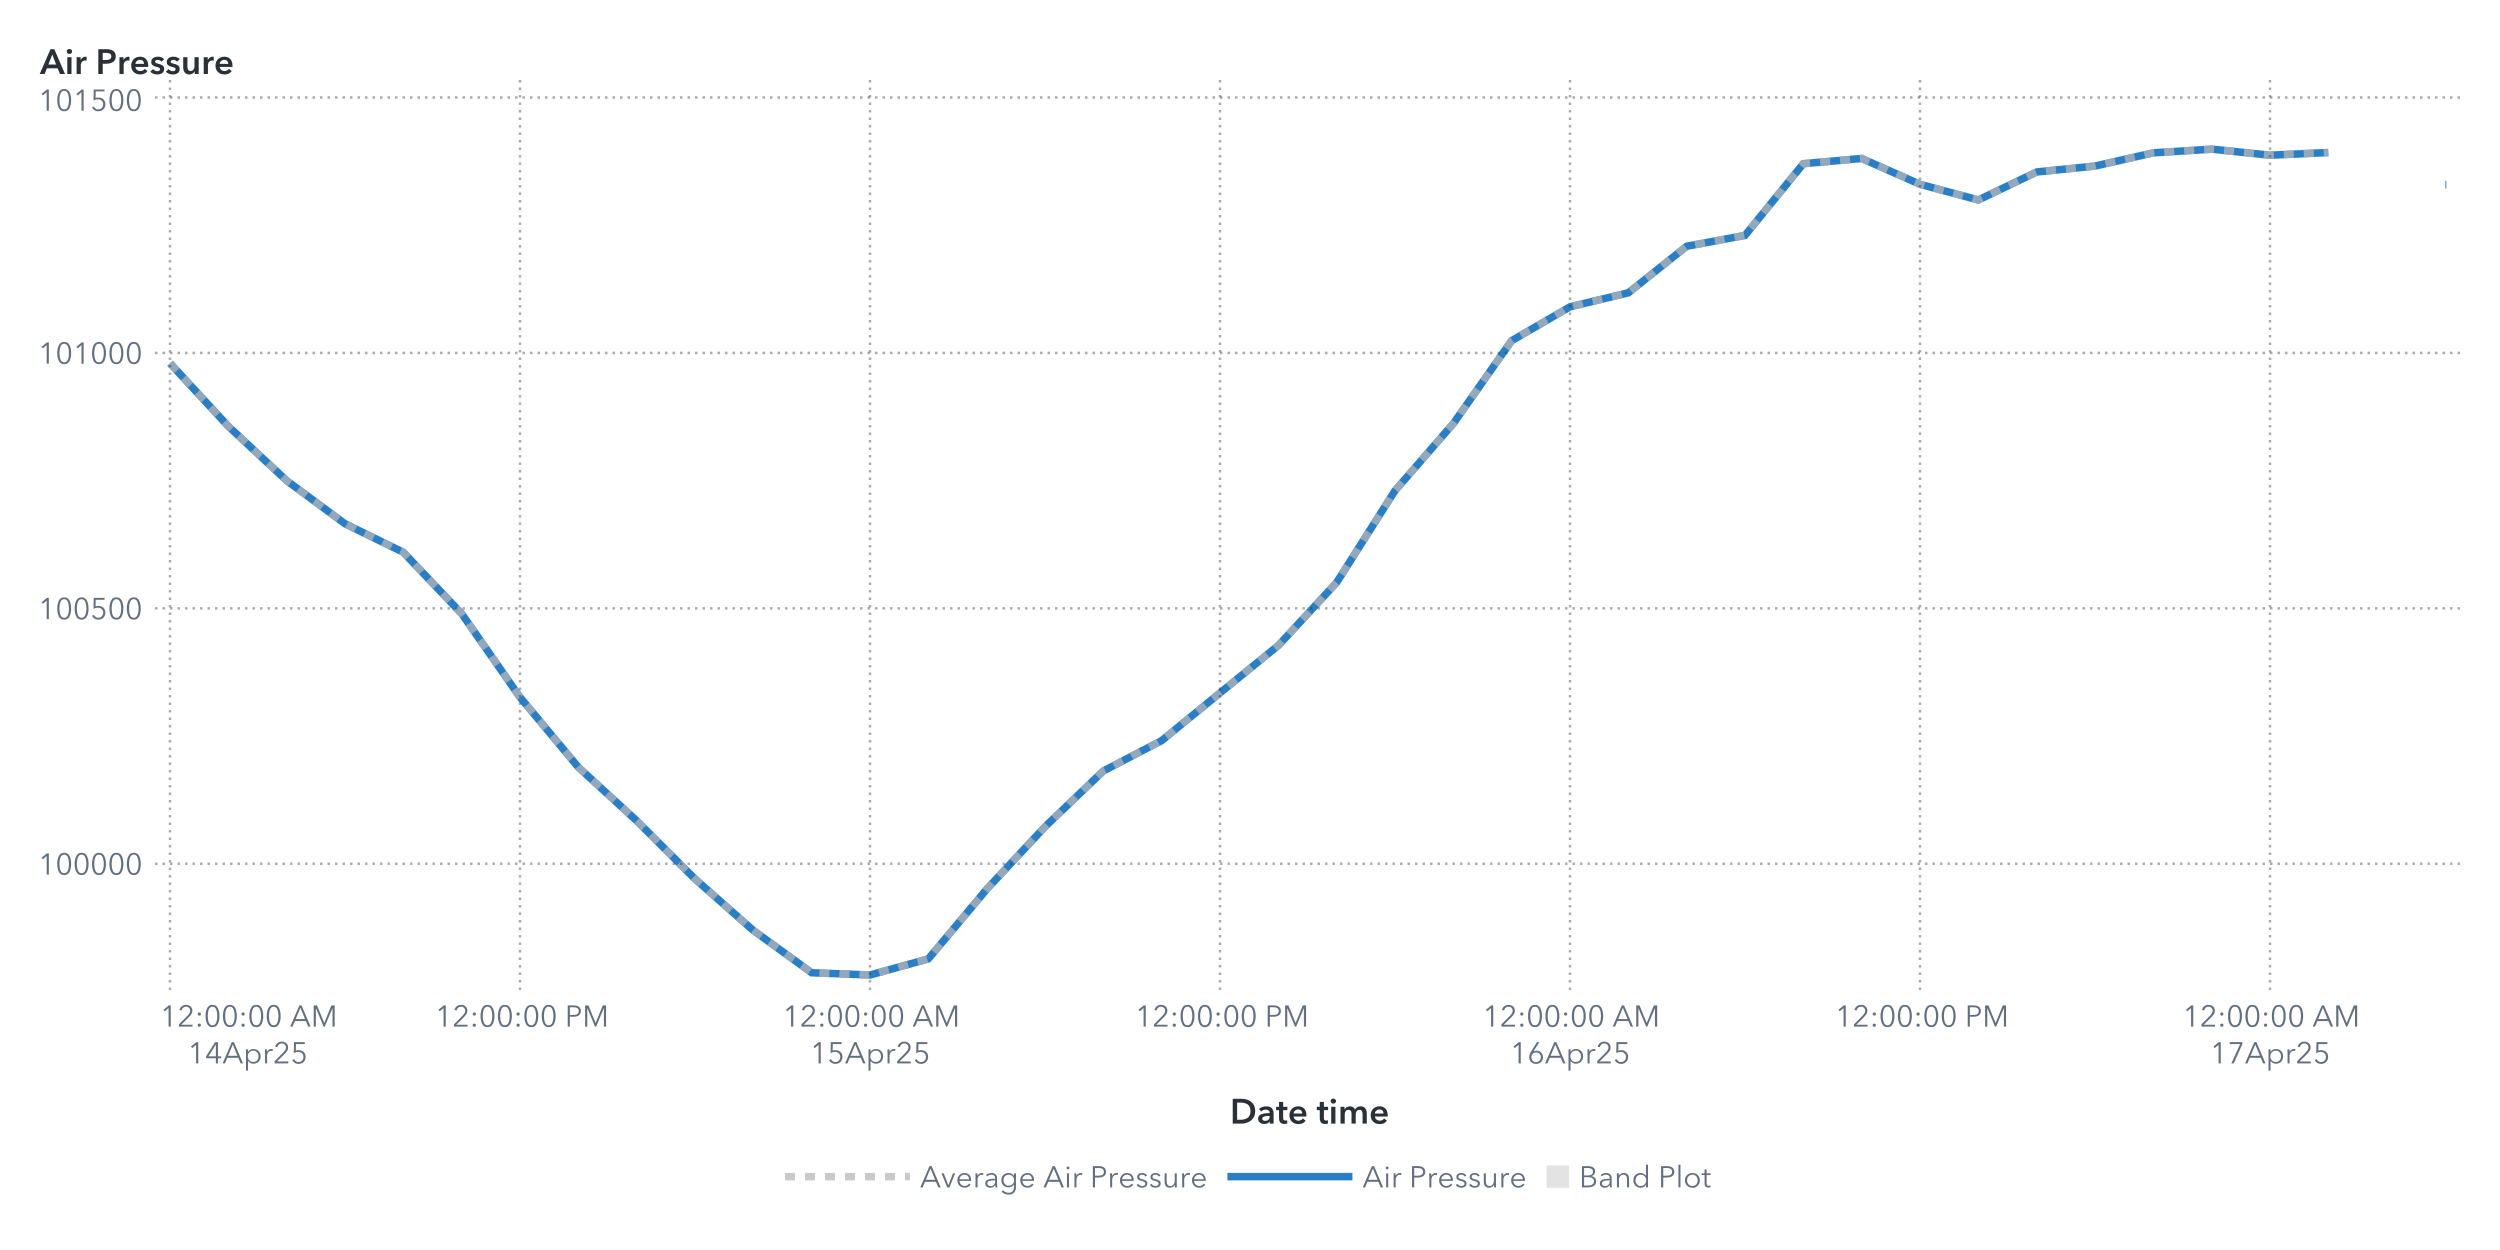
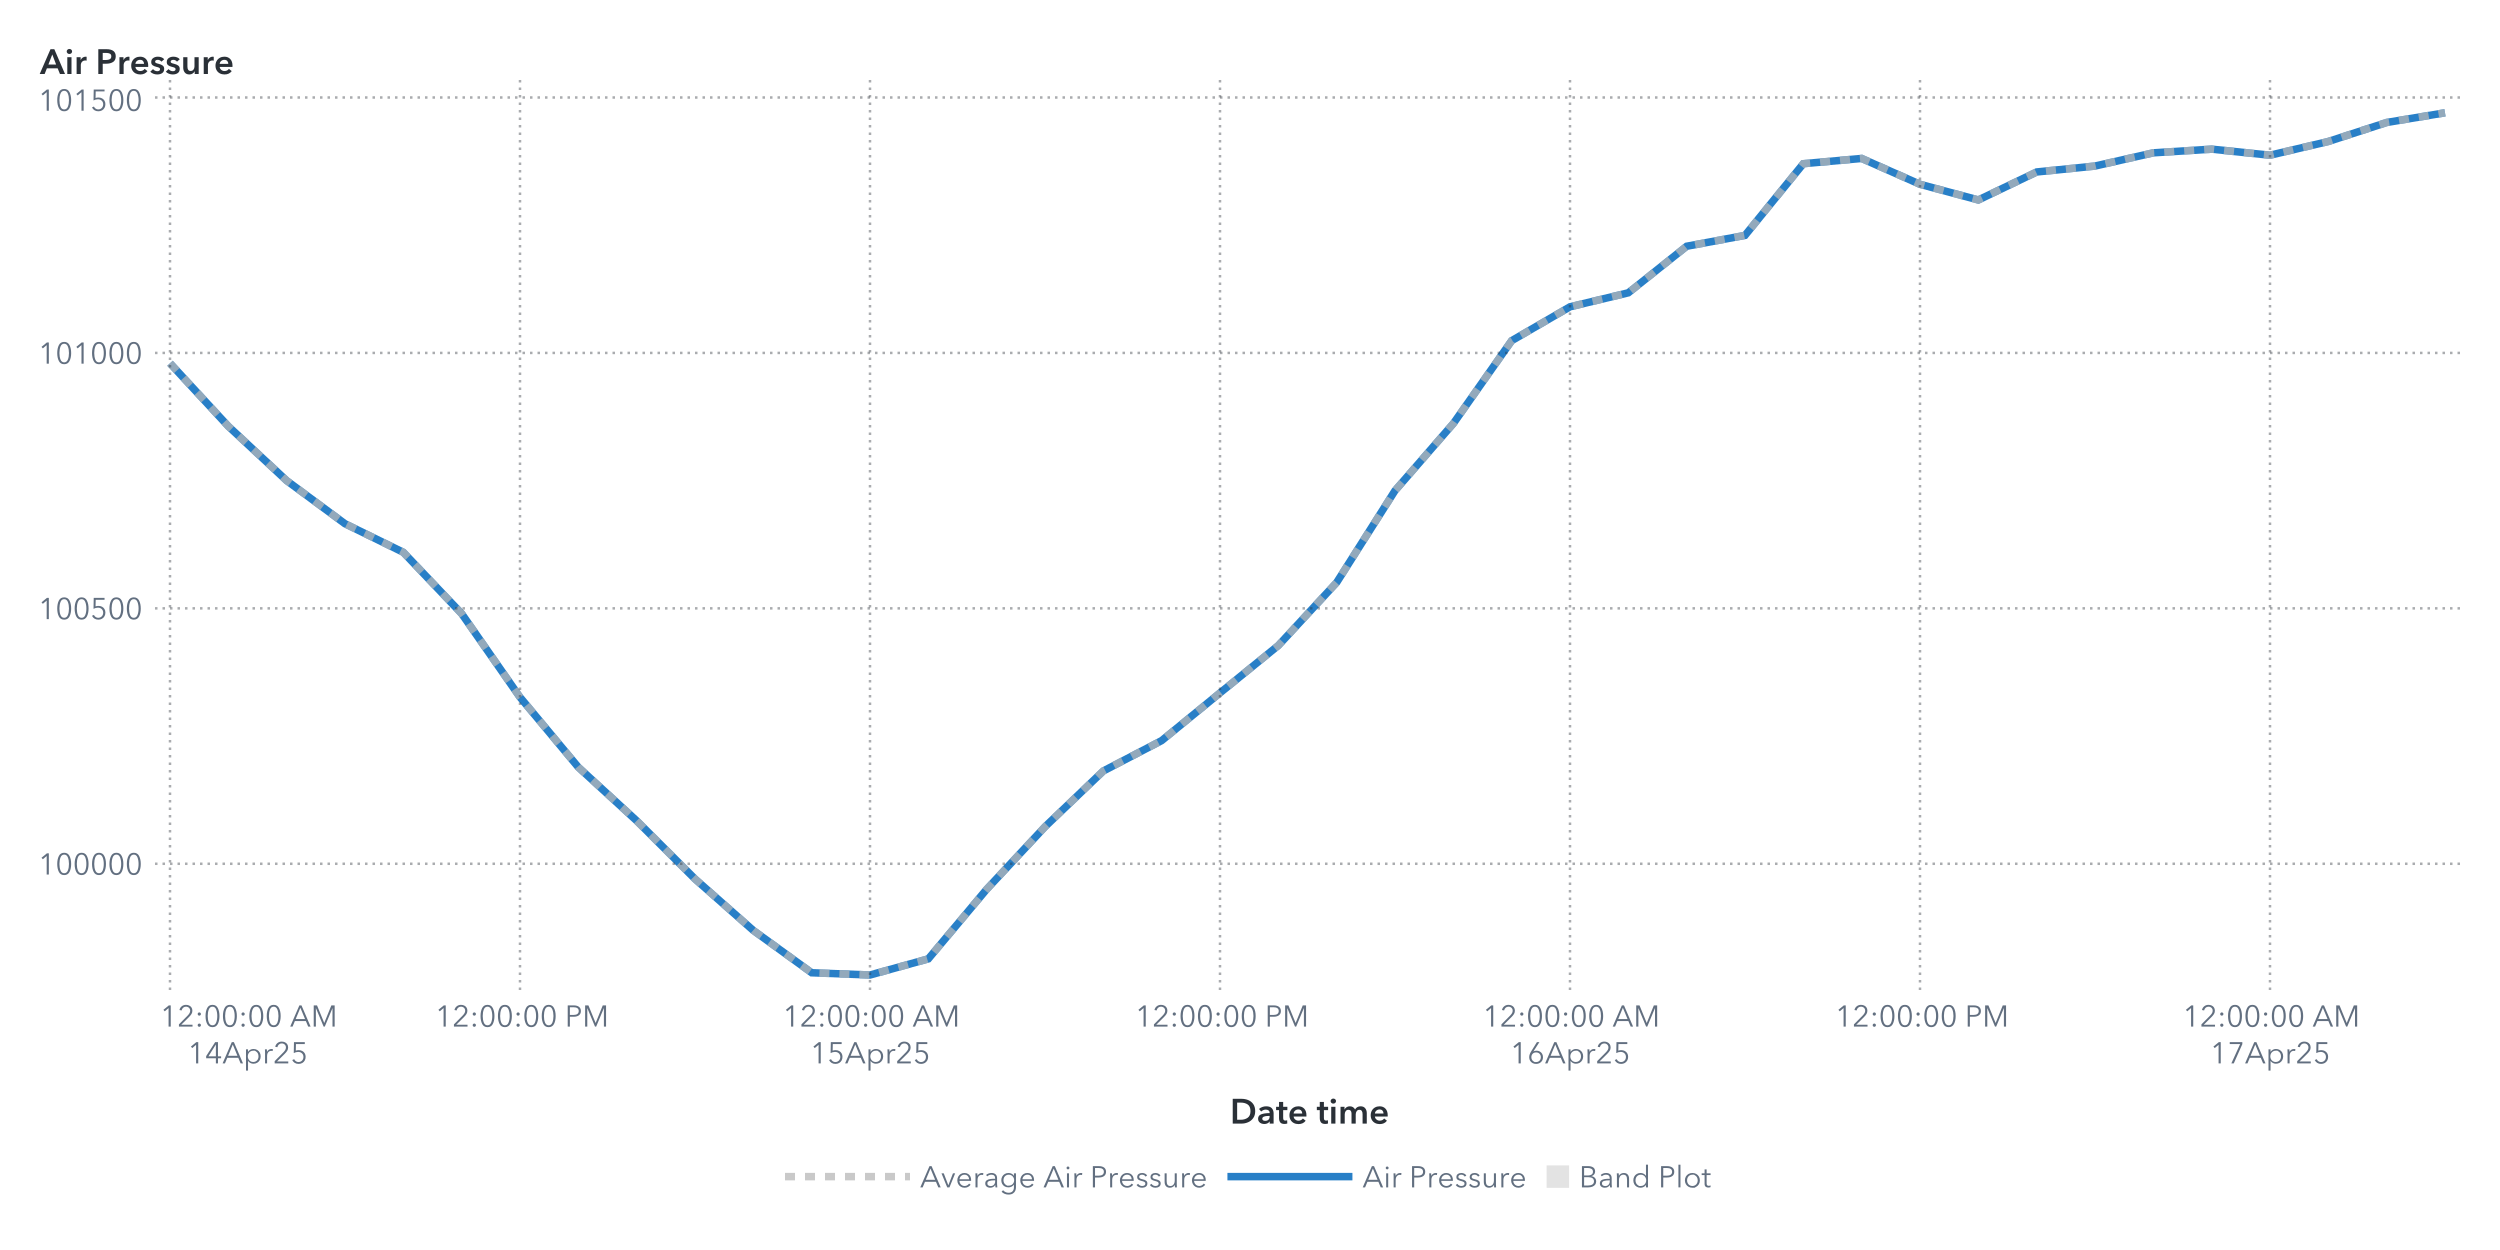
<svg xmlns="http://www.w3.org/2000/svg" xmlns:xlink="http://www.w3.org/1999/xlink" version="1.1" width="1000" height="500" viewBox="0 0 1000 500">
  <rect x="0" y="0" width="1000" height="500" fill="#ffffff">
</rect>
  <g>
    <rect x="0" y="0" rx="5" ry="5" width="1000.0" height="500.0" fill="#ffffff" opacity="0">
</rect>
    <rect x="0" y="0" rx="5" ry="5" width="1000.0" height="500.0" fill="#ffffff" opacity="0">
</rect>
    <rect x="0" y="0" rx="5" ry="5" width="1000.0" height="500.0" fill="#ffffff" opacity="0">
</rect>
    <rect x="0" y="0" rx="5" ry="5" width="1000.0" height="500.0" fill="#ffffff" opacity="0">
</rect>
    <g transform=" translate(16.0 -16.0)">
      <defs>
        <clipPath id="ClipPath0">
          <rect x="46" y="46" width="925" height="366">
</rect>
        </clipPath>
      </defs>
      <g clip-path="url(#ClipPath0)">
        <defs>
          <clipPath id="ClipPath1">
            <rect x="46" y="48" width="923" height="364">
</rect>
          </clipPath>
        </defs>
        <g clip-path="url(#ClipPath1)">
          <g transform="">
-             <polyline id="Polyline_51" points="52.0,161.3  75.33,186.52  98.67,208.26  122.0,225.5  145.33,236.93  168.67,261.47  192.0,294.9  215.33,322.89  238.67,344.31  262.0,367.58  285.33,388.18  308.67,405.1  332.0,406.0  355.33,399.54  378.67,371.71  402.0,346.7  425.33,324.39  448.67,312.23  472.0,293.16  495.33,274.2  518.67,248.98  542.0,212.26  565.33,185.41  588.67,152.27  612.0,138.72  635.33,133.12  658.67,114.5  682.0,110.15  705.33,81.48  728.67,79.38  752.0,89.72  775.33,95.99  798.67,84.79  822.0,82.42  845.33,77.13  868.67,75.66  892.0,78.09  915.33,77.01 " fill="none" stroke="#287fc7" stroke-width="3.0">
- </polyline>
-             <polyline id="Polyline_51" points="962.0,89.86  962.5,89.86 " fill="none" stroke="#287fc7" stroke-width="3.0">
+             <polyline id="Polyline_51" points="52.0,161.3  75.33,186.52  98.67,208.26  122.0,225.5  145.33,236.93  168.67,261.47  192.0,294.9  215.33,322.89  238.67,344.31  262.0,367.58  285.33,388.18  308.67,405.1  332.0,406.0  355.33,399.54  378.67,371.71  402.0,346.7  425.33,324.39  448.67,312.23  472.0,293.16  495.33,274.2  518.67,248.98  542.0,212.26  565.33,185.41  588.67,152.27  612.0,138.72  635.33,133.12  658.67,114.5  682.0,110.15  705.33,81.48  728.67,79.38  752.0,89.72  775.33,95.99  798.67,84.79  822.0,82.42  845.33,77.13  868.67,75.66  892.0,78.09  915.33,72.59  938.67,64.99  962.0,61.11 " fill="none" stroke="#287fc7" stroke-width="3.0">
</polyline>
          </g>
          <g transform="">
-             <polyline id="Polyline_132" points="52.0,161.3  75.33,186.52  98.67,208.26  122.0,225.5  145.33,236.93  168.67,261.47  192.0,294.9  215.33,322.89  238.67,344.31  262.0,367.58  285.33,388.18  308.67,405.1  332.0,406.0  355.33,399.54  378.67,371.71  402.0,346.7  425.33,324.39  448.67,312.23  472.0,293.16  495.33,274.2  518.67,248.98  542.0,212.26  565.33,185.41  588.67,152.27  612.0,138.72  635.33,133.12  658.67,114.5  682.0,110.15  705.33,81.48  728.67,79.38  752.0,89.72  775.33,95.99  798.67,84.79  822.0,82.42  845.33,77.13  868.67,75.66  892.0,78.09  915.33,77.01 " fill="none" stroke="#b7b7b7" stroke-width="3.0" stroke-dasharray="4,4" opacity="0.75">
- </polyline>
-             <polyline id="Polyline_132" points="962.0,89.86  962.5,89.86 " fill="none" stroke="#b7b7b7" stroke-width="3.0" stroke-dasharray="4,4" opacity="0.75">
+             <polyline id="Polyline_132" points="52.0,161.3  75.33,186.52  98.67,208.26  122.0,225.5  145.33,236.93  168.67,261.47  192.0,294.9  215.33,322.89  238.67,344.31  262.0,367.58  285.33,388.18  308.67,405.1  332.0,406.0  355.33,399.54  378.67,371.71  402.0,346.7  425.33,324.39  448.67,312.23  472.0,293.16  495.33,274.2  518.67,248.98  542.0,212.26  565.33,185.41  588.67,152.27  612.0,138.72  635.33,133.12  658.67,114.5  682.0,110.15  705.33,81.48  728.67,79.38  752.0,89.72  775.33,95.99  798.67,84.79  822.0,82.42  845.33,77.13  868.67,75.66  892.0,78.09  915.33,72.59  938.67,64.99  962.0,61.11 " fill="none" stroke="#b7b7b7" stroke-width="3.0" stroke-dasharray="4,4" opacity="0.75">
</polyline>
          </g>
          <g transform="">
</g>
        </g>
        <path d="M46.0 361.51L969.0 361.51" stroke="#2a3037" stroke-dasharray="1,2" fill="none" opacity="0.4">
</path>
        <path d="M46.0 259.34L969.0 259.34" stroke="#2a3037" stroke-dasharray="1,2" fill="none" opacity="0.4">
</path>
        <path d="M46.0 157.17L969.0 157.17" stroke="#2a3037" stroke-dasharray="1,2" fill="none" opacity="0.4">
</path>
        <path d="M46.0 55.0L969.0 55.0" stroke="#2a3037" stroke-dasharray="1,2" fill="none" opacity="0.4">
</path>
        <path d="M52.0 412.0L52.0 48.0" stroke="#2a3037" stroke-dasharray="1,2" fill="none" opacity="0.4">
</path>
        <path d="M192.0 412.0L192.0 48.0" stroke="#2a3037" stroke-dasharray="1,2" fill="none" opacity="0.4">
</path>
        <path d="M332.0 412.0L332.0 48.0" stroke="#2a3037" stroke-dasharray="1,2" fill="none" opacity="0.4">
</path>
        <path d="M472.0 412.0L472.0 48.0" stroke="#2a3037" stroke-dasharray="1,2" fill="none" opacity="0.4">
</path>
        <path d="M612.0 412.0L612.0 48.0" stroke="#2a3037" stroke-dasharray="1,2" fill="none" opacity="0.4">
</path>
        <path d="M752.0 412.0L752.0 48.0" stroke="#2a3037" stroke-dasharray="1,2" fill="none" opacity="0.4">
</path>
        <path d="M892.0 412.0L892.0 48.0" stroke="#2a3037" stroke-dasharray="1,2" fill="none" opacity="0.4">
</path>
      </g>
      <defs>
        <clipPath id="ClipPath2">
          <rect x="0" y="49" width="46" height="363">
</rect>
        </clipPath>
      </defs>
      <g clip-path="url(#ClipPath2)">
        <g fill="#626f80" stroke="#626f80" transform="translate(-0.76 365.82) scale(0.012 -0.012)">
          <defs>
            <path id="g49/TT0" d="M358.0 0 L286.0 0 L286.0 619.0 L158.0 510.0 L114.0 560.0 L294.0 708.0 L358.0 708.0 L358.0 0Z">
</path>
          </defs>
          <use x="0" y="0" xlink:href="#g49/TT0" />
          <defs>
            <path id="g48/TT0" d="M522.0 353.0Q 522.0,195.0  467.0,88.5 T 290.0,-18.0 Q 167.0,-18.0  112.5,88.5 T 58.0,353.0 Q 58.0,512.0  112.5,619.0 T 290.0,726.0 Q 412.0,726.0  467.0,618.5 T 522.0,353.0 Z M131.0 353.0Q 131.0,226.0  167.5,135.0 T 290.0,44.0 Q 375.0,44.0  412.0,135.5 T 449.0,353.0 Q 449.0,480.0  412.0,572.5 T 290.0,665.0 Q 204.0,665.0  167.5,573.0 T 131.0,353.0 Z">
</path>
          </defs>
          <use x="580.0" y="0" xlink:href="#g48/TT0" />
          <use x="1160.0" y="0" xlink:href="#g48/TT0" />
          <use x="1740.0" y="0" xlink:href="#g48/TT0" />
          <use x="2320.0" y="0" xlink:href="#g48/TT0" />
          <use x="2900.0" y="0" xlink:href="#g48/TT0" />
        </g>
        <text id="Text_254" x="41.0" y="365.82" font-size="9.0pt" font-family="Avenir Next for SAS" fill="#626f80" text-anchor="end" opacity="0">
100000</text>
        <g fill="#626f80" stroke="#626f80" transform="translate(-0.76 263.65) scale(0.012 -0.012)">
          <use x="0" y="0" xlink:href="#g49/TT0" />
          <use x="580.0" y="0" xlink:href="#g48/TT0" />
          <use x="1160.0" y="0" xlink:href="#g48/TT0" />
          <defs>
            <path id="g53/TT0" d="M180.0 644.0 L175.0 425.0Q 219.0,441.0  273.0,441.0 Q 339.0,441.0  391.5,413.0 T 473.5,334.5 T 503.0,219.0 Q 503.0,151.0  473.5,97.0 T 390.5,12.5 T 268.0,-18.0 Q 194.0,-18.0  140.0,16.0 T 56.0,111.0  L121.0 140.0Q 140.0,96.0  179.0,70.0 T 264.0,44.0 Q 311.0,44.0  349.0,66.0 T 408.5,126.5 T 430.0,212.0 Q 430.0,289.0  380.5,335.5 T 254.0,382.0 Q 180.0,382.0  107.0,343.0  L114.0 708.0 L475.0 708.0 L475.0 644.0 L180.0 644.0Z">
</path>
          </defs>
          <use x="1740.0" y="0" xlink:href="#g53/TT0" />
          <use x="2320.0" y="0" xlink:href="#g48/TT0" />
          <use x="2900.0" y="0" xlink:href="#g48/TT0" />
        </g>
        <text id="Text_255" x="41.0" y="263.65" font-size="9.0pt" font-family="Avenir Next for SAS" fill="#626f80" text-anchor="end" opacity="0">
100500</text>
        <g fill="#626f80" stroke="#626f80" transform="translate(-0.76 161.47) scale(0.012 -0.012)">
          <use x="0" y="0" xlink:href="#g49/TT0" />
          <use x="580.0" y="0" xlink:href="#g48/TT0" />
          <use x="1160.0" y="0" xlink:href="#g49/TT0" />
          <use x="1740.0" y="0" xlink:href="#g48/TT0" />
          <use x="2320.0" y="0" xlink:href="#g48/TT0" />
          <use x="2900.0" y="0" xlink:href="#g48/TT0" />
        </g>
        <text id="Text_256" x="41.0" y="161.47" font-size="9.0pt" font-family="Avenir Next for SAS" fill="#626f80" text-anchor="end" opacity="0">
101000</text>
        <g fill="#626f80" stroke="#626f80" transform="translate(-0.76 60.3) scale(0.012 -0.012)">
          <use x="0" y="0" xlink:href="#g49/TT0" />
          <use x="580.0" y="0" xlink:href="#g48/TT0" />
          <use x="1160.0" y="0" xlink:href="#g49/TT0" />
          <use x="1740.0" y="0" xlink:href="#g53/TT0" />
          <use x="2320.0" y="0" xlink:href="#g48/TT0" />
          <use x="2900.0" y="0" xlink:href="#g48/TT0" />
        </g>
        <text id="Text_257" x="41.0" y="60.3" font-size="9.0pt" font-family="Avenir Next for SAS" fill="#626f80" text-anchor="end" opacity="0">
101500</text>
      </g>
      <g fill="#2a3037" stroke="#2a3037" transform="translate(0 45.59) scale(0.014 -0.014)">
        <defs>
          <path id="g65/TT1" d="M300.0 708.0 L409.0 708.0 L714.0 0 L570.0 0 L504.0 162.0 L197.0 162.0 L133.0 0 L-8.0 0 L300.0 708.0Z M460.0 270.0 L351.0 558.0 L240.0 270.0 L460.0 270.0Z">
</path>
        </defs>
        <use x="0" y="0" xlink:href="#g65/TT1" />
        <defs>
          <path id="g105/TT1" d="M133.0 715.0Q 166.0,715.0  188.5,694.5 T 211.0,643.0 Q 211.0,612.0  188.5,591.5 T 133.0,571.0 Q 101.0,571.0  79.0,592.5 T 57.0,643.0 Q 57.0,672.0  79.0,693.5 T 133.0,715.0 Z M74.0 480.0 L194.0 480.0 L194.0 0 L74.0 0 L74.0 480.0Z">
</path>
        </defs>
        <use x="706.0" y="0" xlink:href="#g105/TT1" />
        <defs>
          <path id="g114/TT1" d="M187.0 480.0 L187.0 400.0 L189.0 400.0Q 209.0,443.0  246.0,468.5 T 329.0,494.0 Q 346.0,494.0  358.0,491.0  L358.0 381.0Q 338.0,386.0  321.0,386.0 Q 272.0,386.0  243.0,363.0 T 203.0,310.5 T 192.0,257.0  L192.0 0 L72.0 0 L72.0 480.0 L187.0 480.0Z">
</path>
        </defs>
        <use x="974.0" y="0" xlink:href="#g114/TT1" />
        <defs>
          <path id="g80/TT1" d="M309.0 708.0Q 576.0,708.0  576.0,503.0 Q 576.0,393.0  500.0,343.0 T 301.0,293.0  L204.0 293.0 L204.0 0 L78.0 0 L78.0 708.0 L309.0 708.0Z M449.0 503.0Q 449.0,560.0  407.5,581.0 T 296.0,602.0  L204.0 602.0 L204.0 399.0 L292.0 399.0Q 363.0,399.0  406.0,422.0 T 449.0,503.0 Z">
</path>
        </defs>
        <use x="1588.0" y="0" xlink:href="#g80/TT1" />
        <use x="2198.0" y="0" xlink:href="#g114/TT1" />
        <defs>
          <path id="g101/TT1" d="M529.0 202.0 L164.0 202.0Q 168.0,152.0  208.0,118.0 T 301.0,84.0 Q 384.0,84.0  428.0,146.0  L508.0 82.0Q 437.0,-14.0  302.0,-14.0 Q 228.0,-14.0  169.5,16.5 T 77.5,104.0 T 44.0,237.0 Q 44.0,313.0  77.0,371.5 T 168.0,462.0 T 298.0,494.0 Q 402.0,494.0  466.0,427.0 T 530.0,234.0 Q 530.0,213.0  529.0,202.0 Z M297.0 404.0Q 244.0,404.0  206.0,371.0 T 164.0,288.0  L410.0 288.0Q 410.0,338.0  381.0,371.0 T 297.0,404.0 Z">
</path>
        </defs>
        <use x="2562.0" y="0" xlink:href="#g101/TT1" />
        <defs>
          <path id="g115/TT1" d="M230.0 404.0Q 198.0,404.0  175.5,391.0 T 153.0,352.0 Q 153.0,327.0  176.0,315.0 T 257.0,289.0 Q 325.0,273.0  368.5,241.0 T 412.0,146.0 Q 412.0,64.0  355.5,25.0 T 212.0,-14.0 Q 155.0,-14.0  102.0,7.0 T 15.0,65.0  L94.0 139.0Q 114.0,112.0  146.5,95.5 T 217.0,79.0 Q 248.0,79.0  271.0,93.0 T 294.0,136.0 Q 294.0,164.0  269.5,177.5 T 184.0,205.0 Q 119.0,221.0  80.5,250.5 T 42.0,341.0 Q 42.0,416.0  98.0,455.0 T 233.0,494.0 Q 287.0,494.0  336.0,475.0 T 413.0,421.0  L335.0 352.0Q 318.0,374.0  290.0,389.0 T 230.0,404.0 Z">
</path>
        </defs>
        <use x="3136.0" y="0" xlink:href="#g115/TT1" />
        <use x="3580.0" y="0" xlink:href="#g115/TT1" />
        <defs>
          <path id="g117/TT1" d="M396.0 0 L396.0 77.0 L394.0 77.0Q 377.0,39.0  336.5,12.5 T 245.0,-14.0 Q 157.0,-14.0  112.5,42.5 T 68.0,180.0  L68.0 480.0 L188.0 480.0 L188.0 214.0Q 188.0,86.0  278.0,86.0 Q 332.0,86.0  361.0,124.5 T 390.0,216.0  L390.0 480.0 L510.0 480.0 L510.0 0 L396.0 0Z">
</path>
        </defs>
        <use x="4024.0" y="0" xlink:href="#g117/TT1" />
        <use x="4606.0" y="0" xlink:href="#g114/TT1" />
        <use x="4970.0" y="0" xlink:href="#g101/TT1" />
      </g>
      <text id="Text_258" x="0" y="45.59" font-size="10.5pt" font-family="Avenir Next for SAS" font-weight="bold" fill="#2a3037" text-anchor="start" opacity="0">
Air Pressure</text>
      <defs>
        <clipPath id="ClipPath3">
          <rect x="46" y="412" width="922" height="57">
</rect>
        </clipPath>
      </defs>
      <g clip-path="url(#ClipPath3)">
        <g fill="#626f80" stroke="#626f80" transform="translate(48.0 426.65) scale(0.012 -0.012)">
          <use x="0" y="0" xlink:href="#g49/TT0" />
          <defs>
            <path id="g50/TT0" d="M51.0 0 L51.0 75.0 L341.0 368.0Q 380.0,408.0  403.0,447.0 T 426.0,530.0 Q 426.0,590.0  385.5,627.5 T 286.0,665.0 Q 230.0,665.0  191.0,630.0 T 140.0,539.0  L69.0 553.0Q 84.0,629.0  144.0,677.5 T 286.0,726.0 Q 344.0,726.0  392.5,703.5 T 470.0,637.0 T 499.0,531.0 Q 499.0,469.0  470.0,421.5 T 384.0,317.0  L129.0 64.0 L504.0 64.0 L504.0 0 L51.0 0Z">
</path>
          </defs>
          <use x="580.0" y="0" xlink:href="#g50/TT0" />
          <defs>
            <path id="g58/TT0" d="M150.0 366.0Q 127.0,366.0  111.5,382.0 T 96.0,420.0 Q 96.0,442.0  111.5,458.0 T 150.0,474.0 Q 173.0,474.0  188.5,458.0 T 204.0,420.0 Q 204.0,398.0  188.5,382.0 T 150.0,366.0 Z M150.0 -6.0Q 127.0,-6.0  111.5,10.0 T 96.0,48.0 Q 96.0,70.0  111.5,86.0 T 150.0,102.0 Q 173.0,102.0  188.5,86.0 T 204.0,48.0 Q 204.0,26.0  188.5,10.0 T 150.0,-6.0 Z">
</path>
          </defs>
          <use x="1160.0" y="0" xlink:href="#g58/TT0" />
          <use x="1460.0" y="0" xlink:href="#g48/TT0" />
          <use x="2040.0" y="0" xlink:href="#g48/TT0" />
          <use x="2620.0" y="0" xlink:href="#g58/TT0" />
          <use x="2920.0" y="0" xlink:href="#g48/TT0" />
          <use x="3500.0" y="0" xlink:href="#g48/TT0" />
          <defs>
            <path id="g65/TT0" d="M89.0 0 L10.0 0 L316.0 708.0 L386.0 708.0 L690.0 0 L610.0 0 L532.0 186.0 L166.0 186.0 L89.0 0Z M193.0 252.0 L505.0 252.0 L349.0 628.0 L193.0 252.0Z">
</path>
          </defs>
          <use x="4330.0" y="0" xlink:href="#g65/TT0" />
          <defs>
            <path id="g77/TT0" d="M444.0 122.0 L445.0 122.0 L682.0 708.0 L792.0 708.0 L792.0 0 L720.0 0 L720.0 615.0 L718.0 615.0 L462.0 0 L424.0 0 L168.0 615.0 L166.0 615.0 L166.0 0 L94.0 0 L94.0 708.0 L204.0 708.0 L444.0 122.0Z">
</path>
          </defs>
          <use x="5030.0" y="0" xlink:href="#g77/TT0" />
        </g>
        <text x="83.0" y="426.65" font-size="9.0pt" font-family="Avenir Next for SAS" fill="#626f80" text-anchor="middle" opacity="0">
12:00:00 AM</text>
        <g fill="#626f80" stroke="#626f80" transform="translate(59.0 441.35) scale(0.012 -0.012)">
          <use x="0" y="0" xlink:href="#g49/TT0" />
          <defs>
            <path id="g52/TT0" d="M436.0 234.0 L540.0 234.0 L540.0 171.0 L436.0 171.0 L436.0 0 L366.0 0 L366.0 171.0 L42.0 171.0 L42.0 241.0 L342.0 708.0 L436.0 708.0 L436.0 234.0Z M366.0 627.0 L364.0 627.0 L117.0 234.0 L366.0 234.0 L366.0 627.0Z">
</path>
          </defs>
          <use x="580.0" y="0" xlink:href="#g52/TT0" />
          <use x="1160.0" y="0" xlink:href="#g65/TT0" />
          <defs>
            <path id="g112/TT0" d="M90.0 -240.0 L90.0 468.0 L158.0 468.0 L158.0 387.0 L161.0 387.0Q 189.0,431.0  237.0,455.5 T 337.0,480.0 Q 408.0,480.0  463.5,447.5 T 549.0,359.0 T 579.0,234.0 Q 579.0,165.0  549.0,109.0 T 463.5,20.5 T 337.0,-12.0 Q 286.0,-12.0  238.0,12.0 T 161.0,79.0  L158.0 79.0 L158.0 -240.0 L90.0 -240.0Z M330.0 423.0Q 278.0,423.0  237.0,398.0 T 173.0,330.0 T 150.0,234.0 Q 150.0,181.0  173.0,138.0 T 237.0,70.5 T 330.0,46.0 Q 385.0,46.0  425.0,71.0 T 486.0,138.5 T 507.0,234.0 Q 507.0,287.0  486.0,330.0 T 425.0,398.0 T 385.0,423.0 Z">
</path>
          </defs>
          <use x="1860.0" y="0" xlink:href="#g112/TT0" />
          <defs>
            <path id="g114/TT0" d="M86.0 468.0 L151.0 468.0Q 155.0,418.0  155.0,388.0  L157.0 388.0Q 177.0,429.0  217.5,454.5 T 307.0,480.0 Q 334.0,480.0  352.0,475.0  L343.0 411.0Q 337.0,413.0  322.5,415.0 T 295.0,417.0 Q 236.0,417.0  197.0,372.5 T 158.0,240.0  L158.0 0 L90.0 0 L90.0 365.0Q 90.0,425.0  86.0,468.0 Z">
</path>
          </defs>
          <use x="2495.0" y="0" xlink:href="#g114/TT0" />
          <use x="2855.0" y="0" xlink:href="#g50/TT0" />
          <use x="3435.0" y="0" xlink:href="#g53/TT0" />
        </g>
        <text x="83.0" y="441.35" font-size="9.0pt" font-family="Avenir Next for SAS" fill="#626f80" text-anchor="middle" opacity="0">
14Apr25</text>
        <g fill="#626f80" stroke="#626f80" transform="translate(158.0 426.65) scale(0.012 -0.012)">
          <use x="0" y="0" xlink:href="#g49/TT0" />
          <use x="580.0" y="0" xlink:href="#g50/TT0" />
          <use x="1160.0" y="0" xlink:href="#g58/TT0" />
          <use x="1460.0" y="0" xlink:href="#g48/TT0" />
          <use x="2040.0" y="0" xlink:href="#g48/TT0" />
          <use x="2620.0" y="0" xlink:href="#g58/TT0" />
          <use x="2920.0" y="0" xlink:href="#g48/TT0" />
          <use x="3500.0" y="0" xlink:href="#g48/TT0" />
          <defs>
            <path id="g80/TT0" d="M294.0 708.0Q 405.0,708.0  469.0,660.0 T 533.0,519.0 Q 533.0,426.0  468.0,377.5 T 292.0,329.0  L166.0 329.0 L166.0 0 L94.0 0 L94.0 708.0 L294.0 708.0Z M288.0 390.0Q 372.0,390.0  416.5,423.0 T 461.0,519.0 Q 461.0,583.0  416.5,614.5 T 288.0,646.0  L166.0 646.0 L166.0 390.0 L288.0 390.0Z">
</path>
          </defs>
          <use x="4330.0" y="0" xlink:href="#g80/TT0" />
          <use x="4910.0" y="0" xlink:href="#g77/TT0" />
        </g>
        <text x="192.0" y="426.65" font-size="9.0pt" font-family="Avenir Next for SAS" fill="#626f80" text-anchor="middle" opacity="0">
12:00:00 PM</text>
        <g fill="#626f80" stroke="#626f80" transform="translate(297.0 426.65) scale(0.012 -0.012)">
          <use x="0" y="0" xlink:href="#g49/TT0" />
          <use x="580.0" y="0" xlink:href="#g50/TT0" />
          <use x="1160.0" y="0" xlink:href="#g58/TT0" />
          <use x="1460.0" y="0" xlink:href="#g48/TT0" />
          <use x="2040.0" y="0" xlink:href="#g48/TT0" />
          <use x="2620.0" y="0" xlink:href="#g58/TT0" />
          <use x="2920.0" y="0" xlink:href="#g48/TT0" />
          <use x="3500.0" y="0" xlink:href="#g48/TT0" />
          <use x="4330.0" y="0" xlink:href="#g65/TT0" />
          <use x="5030.0" y="0" xlink:href="#g77/TT0" />
        </g>
        <text x="332.0" y="426.65" font-size="9.0pt" font-family="Avenir Next for SAS" fill="#626f80" text-anchor="middle" opacity="0">
12:00:00 AM</text>
        <g fill="#626f80" stroke="#626f80" transform="translate(308.0 441.35) scale(0.012 -0.012)">
          <use x="0" y="0" xlink:href="#g49/TT0" />
          <use x="580.0" y="0" xlink:href="#g53/TT0" />
          <use x="1160.0" y="0" xlink:href="#g65/TT0" />
          <use x="1860.0" y="0" xlink:href="#g112/TT0" />
          <use x="2495.0" y="0" xlink:href="#g114/TT0" />
          <use x="2855.0" y="0" xlink:href="#g50/TT0" />
          <use x="3435.0" y="0" xlink:href="#g53/TT0" />
        </g>
        <text x="332.0" y="441.35" font-size="9.0pt" font-family="Avenir Next for SAS" fill="#626f80" text-anchor="middle" opacity="0">
15Apr25</text>
        <g fill="#626f80" stroke="#626f80" transform="translate(438.0 426.65) scale(0.012 -0.012)">
          <use x="0" y="0" xlink:href="#g49/TT0" />
          <use x="580.0" y="0" xlink:href="#g50/TT0" />
          <use x="1160.0" y="0" xlink:href="#g58/TT0" />
          <use x="1460.0" y="0" xlink:href="#g48/TT0" />
          <use x="2040.0" y="0" xlink:href="#g48/TT0" />
          <use x="2620.0" y="0" xlink:href="#g58/TT0" />
          <use x="2920.0" y="0" xlink:href="#g48/TT0" />
          <use x="3500.0" y="0" xlink:href="#g48/TT0" />
          <use x="4330.0" y="0" xlink:href="#g80/TT0" />
          <use x="4910.0" y="0" xlink:href="#g77/TT0" />
        </g>
        <text x="472.0" y="426.65" font-size="9.0pt" font-family="Avenir Next for SAS" fill="#626f80" text-anchor="middle" opacity="0">
12:00:00 PM</text>
        <g fill="#626f80" stroke="#626f80" transform="translate(577.0 426.65) scale(0.012 -0.012)">
          <use x="0" y="0" xlink:href="#g49/TT0" />
          <use x="580.0" y="0" xlink:href="#g50/TT0" />
          <use x="1160.0" y="0" xlink:href="#g58/TT0" />
          <use x="1460.0" y="0" xlink:href="#g48/TT0" />
          <use x="2040.0" y="0" xlink:href="#g48/TT0" />
          <use x="2620.0" y="0" xlink:href="#g58/TT0" />
          <use x="2920.0" y="0" xlink:href="#g48/TT0" />
          <use x="3500.0" y="0" xlink:href="#g48/TT0" />
          <use x="4330.0" y="0" xlink:href="#g65/TT0" />
          <use x="5030.0" y="0" xlink:href="#g77/TT0" />
        </g>
        <text x="612.0" y="426.65" font-size="9.0pt" font-family="Avenir Next for SAS" fill="#626f80" text-anchor="middle" opacity="0">
12:00:00 AM</text>
        <g fill="#626f80" stroke="#626f80" transform="translate(588.0 441.35) scale(0.012 -0.012)">
          <use x="0" y="0" xlink:href="#g49/TT0" />
          <defs>
            <path id="g54/TT0" d="M203.0 397.0Q 218.0,409.0  247.0,416.0 T 304.0,423.0 Q 365.0,423.0  414.5,395.5 T 492.0,318.0 T 520.0,205.0 Q 520.0,140.0  490.5,89.5 T 408.5,10.5 T 290.0,-18.0 Q 224.0,-18.0  171.5,10.5 T 89.5,89.5 T 60.0,205.0 Q 60.0,255.0  77.0,301.5 T 124.0,397.0  L317.0 708.0 L400.0 708.0 L201.0 399.0 L203.0 397.0Z M290.0 43.0Q 336.0,43.0  372.0,64.0 T 428.0,122.0 T 448.0,205.0 Q 448.0,275.0  405.0,320.0 T 290.0,365.0 Q 218.0,365.0  175.0,320.0 T 132.0,205.0 Q 132.0,159.0  152.0,122.0 T 208.0,64.0 T 244.0,43.0 Z">
</path>
          </defs>
          <use x="580.0" y="0" xlink:href="#g54/TT0" />
          <use x="1160.0" y="0" xlink:href="#g65/TT0" />
          <use x="1860.0" y="0" xlink:href="#g112/TT0" />
          <use x="2495.0" y="0" xlink:href="#g114/TT0" />
          <use x="2855.0" y="0" xlink:href="#g50/TT0" />
          <use x="3435.0" y="0" xlink:href="#g53/TT0" />
        </g>
        <text x="612.0" y="441.35" font-size="9.0pt" font-family="Avenir Next for SAS" fill="#626f80" text-anchor="middle" opacity="0">
16Apr25</text>
        <g fill="#626f80" stroke="#626f80" transform="translate(718.0 426.65) scale(0.012 -0.012)">
          <use x="0" y="0" xlink:href="#g49/TT0" />
          <use x="580.0" y="0" xlink:href="#g50/TT0" />
          <use x="1160.0" y="0" xlink:href="#g58/TT0" />
          <use x="1460.0" y="0" xlink:href="#g48/TT0" />
          <use x="2040.0" y="0" xlink:href="#g48/TT0" />
          <use x="2620.0" y="0" xlink:href="#g58/TT0" />
          <use x="2920.0" y="0" xlink:href="#g48/TT0" />
          <use x="3500.0" y="0" xlink:href="#g48/TT0" />
          <use x="4330.0" y="0" xlink:href="#g80/TT0" />
          <use x="4910.0" y="0" xlink:href="#g77/TT0" />
        </g>
        <text x="752.0" y="426.65" font-size="9.0pt" font-family="Avenir Next for SAS" fill="#626f80" text-anchor="middle" opacity="0">
12:00:00 PM</text>
        <g fill="#626f80" stroke="#626f80" transform="translate(857.0 426.65) scale(0.012 -0.012)">
          <use x="0" y="0" xlink:href="#g49/TT0" />
          <use x="580.0" y="0" xlink:href="#g50/TT0" />
          <use x="1160.0" y="0" xlink:href="#g58/TT0" />
          <use x="1460.0" y="0" xlink:href="#g48/TT0" />
          <use x="2040.0" y="0" xlink:href="#g48/TT0" />
          <use x="2620.0" y="0" xlink:href="#g58/TT0" />
          <use x="2920.0" y="0" xlink:href="#g48/TT0" />
          <use x="3500.0" y="0" xlink:href="#g48/TT0" />
          <use x="4330.0" y="0" xlink:href="#g65/TT0" />
          <use x="5030.0" y="0" xlink:href="#g77/TT0" />
        </g>
        <text x="892.0" y="426.65" font-size="9.0pt" font-family="Avenir Next for SAS" fill="#626f80" text-anchor="middle" opacity="0">
12:00:00 AM</text>
        <g fill="#626f80" stroke="#626f80" transform="translate(868.0 441.35) scale(0.012 -0.012)">
          <use x="0" y="0" xlink:href="#g49/TT0" />
          <defs>
            <path id="g55/TT0" d="M498.0 642.0 L213.0 0 L132.0 0 L425.0 644.0 L78.0 644.0 L78.0 708.0 L498.0 708.0 L498.0 642.0Z">
</path>
          </defs>
          <use x="580.0" y="0" xlink:href="#g55/TT0" />
          <use x="1160.0" y="0" xlink:href="#g65/TT0" />
          <use x="1860.0" y="0" xlink:href="#g112/TT0" />
          <use x="2495.0" y="0" xlink:href="#g114/TT0" />
          <use x="2855.0" y="0" xlink:href="#g50/TT0" />
          <use x="3435.0" y="0" xlink:href="#g53/TT0" />
        </g>
        <text x="892.0" y="441.35" font-size="9.0pt" font-family="Avenir Next for SAS" fill="#626f80" text-anchor="middle" opacity="0">
17Apr25</text>
      </g>
      <g fill="#2a3037" stroke="#2a3037" transform="translate(476.0 465.44) scale(0.014 -0.014)">
        <defs>
          <path id="g68/TT1" d="M329.0 708.0Q 430.0,708.0  518.5,673.0 T 663.5,558.5 T 720.0,354.0 Q 720.0,237.0  663.0,157.0 T 516.5,38.5 T 329.0,0  L78.0 0 L78.0 708.0 L329.0 708.0Z M585.0 354.0Q 585.0,492.0  506.0,546.0 T 309.0,600.0  L204.0 600.0 L204.0 110.0 L309.0 110.0Q 424.0,110.0  504.5,166.5 T 585.0,354.0 Z">
</path>
        </defs>
        <use x="0" y="0" xlink:href="#g68/TT1" />
        <defs>
          <path id="g97/TT1" d="M367.0 61.0Q 349.0,29.0  308.5,8.5 T 218.0,-12.0 Q 175.0,-12.0  134.0,3.0 T 65.5,51.5 T 38.0,137.0 Q 38.0,233.0  131.0,266.5 T 368.0,300.0  L368.0 312.0Q 368.0,354.0  337.0,377.0 T 258.0,400.0 Q 221.0,400.0  186.0,384.5 T 127.0,345.0  L65.0 418.0Q 105.0,455.0  158.5,474.5 T 268.0,494.0 Q 385.0,494.0  433.5,436.0 T 482.0,292.0  L482.0 0 L370.0 0 L370.0 61.0 L367.0 61.0Z M341.0 219.0Q 158.0,219.0  158.0,139.0 Q 158.0,107.0  182.5,93.0 T 242.0,79.0 Q 303.0,79.0  335.5,111.5 T 368.0,202.0  L368.0 219.0 L341.0 219.0Z">
</path>
        </defs>
        <use x="764.0" y="0" xlink:href="#g97/TT1" />
        <defs>
          <path id="g116/TT1" d="M3.0 480.0 L87.0 480.0 L87.0 619.0 L205.0 619.0 L205.0 480.0 L325.0 480.0 L325.0 384.0 L205.0 384.0 L205.0 161.0Q 205.0,125.0  218.0,106.0 T 268.0,87.0 Q 299.0,87.0  319.0,97.0  L323.0 3.0Q 289.0,-10.0  243.0,-10.0 Q 155.0,-10.0  121.0,35.5 T 87.0,160.0  L87.0 384.0 L3.0 384.0 L3.0 480.0Z">
</path>
        </defs>
        <use x="1314.0" y="0" xlink:href="#g116/TT1" />
        <use x="1654.0" y="0" xlink:href="#g101/TT1" />
        <use x="2478.0" y="0" xlink:href="#g116/TT1" />
        <use x="2818.0" y="0" xlink:href="#g105/TT1" />
        <defs>
          <path id="g109/TT1" d="M822.0 300.0 L822.0 0 L702.0 0 L702.0 266.0Q 702.0,394.0  612.0,394.0 Q 560.0,394.0  533.0,354.5 T 506.0,262.0  L506.0 0 L386.0 0 L386.0 290.0Q 386.0,337.0  363.5,365.5 T 297.0,394.0 Q 246.0,394.0  219.0,355.5 T 192.0,264.0  L192.0 0 L72.0 0 L72.0 480.0 L186.0 480.0 L186.0 403.0 L188.0 403.0Q 205.0,442.0  244.0,468.0 T 337.0,494.0 Q 390.0,494.0  428.0,470.0 T 487.0,403.0 Q 511.0,447.0  551.5,470.5 T 645.0,494.0 Q 733.0,494.0  777.5,437.5 T 822.0,300.0 Z">
</path>
        </defs>
        <use x="3086.0" y="0" xlink:href="#g109/TT1" />
        <use x="3976.0" y="0" xlink:href="#g101/TT1" />
      </g>
      <text id="Text_260" x="507.0" y="465.44" font-size="10.5pt" font-family="Avenir Next for SAS" font-weight="bold" fill="#2a3037" text-anchor="middle" opacity="0">
Date time</text>
    </g>
    <g transform=" translate(16.0 -16.0)">
</g>
    <g transform=" translate(16.0 -16.0)">
</g>
    <g transform=" translate(16.0 -16.0)">
      <rect x="292.0" y="473.3" rx="5" ry="5" width="382.42" height="26.7" fill="#ffffff">
</rect>
      <path d="M298.0 486.65L348.0 486.65" stroke="#b7b7b7" stroke-dasharray="4,4" stroke-width="3.0" fill="none" opacity="0.75">
</path>
      <g fill="#626f80" stroke="#626f80" transform="translate(352.0 490.95) scale(0.012 -0.012)">
        <use x="0" y="0" xlink:href="#g65/TT0" />
        <defs>
          <path id="g118/TT0" d="M282.0 0 L207.0 0 L16.0 468.0 L92.0 468.0 L244.0 72.0 L246.0 72.0 L399.0 468.0 L472.0 468.0 L282.0 0Z">
</path>
        </defs>
        <use x="700.0" y="0" xlink:href="#g118/TT0" />
        <defs>
          <path id="g101/TT0" d="M515.0 216.0 L127.0 216.0Q 128.0,169.0  150.5,130.5 T 212.0,69.0 T 298.0,46.0 Q 347.0,46.0  387.0,69.5 T 448.0,127.0  L499.0 87.0Q 421.0,-12.0  298.0,-12.0 Q 229.0,-12.0  174.0,20.0 T 87.5,108.0 T 56.0,234.0 Q 56.0,303.0  87.0,359.5 T 172.0,448.0 T 292.0,480.0 Q 363.0,480.0  413.5,449.5 T 490.0,366.0 T 516.0,248.0 Q 516.0,228.0  515.0,216.0 Z M292.0 423.0Q 248.0,423.0  211.5,402.0 T 153.0,345.5 T 128.0,270.0  L447.0 270.0Q 444.0,338.0  403.5,380.5 T 292.0,423.0 Z">
</path>
        </defs>
        <use x="1188.0" y="0" xlink:href="#g101/TT0" />
        <use x="1760.0" y="0" xlink:href="#g114/TT0" />
        <defs>
          <path id="g97/TT0" d="M260.0 423.0Q 220.0,423.0  183.0,408.0 T 121.0,368.0  L83.0 413.0Q 113.0,443.0  161.0,461.5 T 267.0,480.0 Q 347.0,480.0  398.0,436.0 T 449.0,310.0  L449.0 105.0Q 449.0,42.0  457.0,0  L396.0 0Q 389.0,40.0  389.0,76.0  L387.0 76.0Q 355.0,30.0  314.5,9.0 T 217.0,-12.0 Q 178.0,-12.0  141.0,2.5 T 79.5,49.0 T 55.0,130.0 Q 55.0,198.0  99.0,232.0 T 212.5,276.5 T 385.0,287.0  L385.0 302.0Q 385.0,362.0  353.0,392.5 T 260.0,423.0 Z M125.0 133.0Q 125.0,87.0  157.0,65.5 T 235.0,44.0 Q 304.0,44.0  344.5,89.0 T 385.0,199.0  L385.0 234.0 L365.0 234.0Q 259.0,234.0  192.0,213.5 T 125.0,133.0 Z">
</path>
        </defs>
        <use x="2120.0" y="0" xlink:href="#g97/TT0" />
        <defs>
          <path id="g103/TT0" d="M294.0 -180.0Q 389.0,-180.0  433.0,-129.0 T 477.0,4.0  L477.0 92.0 L475.0 92.0Q 449.0,50.0  399.5,25.0 T 298.0,0 Q 226.0,0  171.0,30.5 T 86.0,115.5 T 56.0,238.0 Q 56.0,305.0  86.5,360.0 T 172.0,447.5 T 298.0,480.0 Q 351.0,480.0  399.5,455.5 T 475.0,387.0  L477.0 387.0 L477.0 468.0 L545.0 468.0 L545.0 4.0Q 545.0,-56.0  523.0,-110.5 T 444.0,-202.5 T 291.0,-240.0 Q 227.0,-240.0  167.5,-215.0 T 66.0,-146.0  L115.0 -94.0Q 144.0,-131.0  193.0,-155.5 T 294.0,-180.0 Z M305.0 58.0Q 357.0,58.0  398.0,81.0 T 462.0,145.5 T 485.0,240.0 Q 485.0,289.0  461.5,331.0 T 397.0,398.0 T 305.0,423.0 Q 250.0,423.0  210.0,398.0 T 149.0,331.5 T 128.0,240.0 Q 128.0,190.0  149.0,148.5 T 210.0,82.5 T 250.0,58.0 Z">
</path>
        </defs>
        <use x="2654.0" y="0" xlink:href="#g103/TT0" />
        <use x="3286.0" y="0" xlink:href="#g101/TT0" />
        <use x="4108.0" y="0" xlink:href="#g65/TT0" />
        <defs>
          <path id="g105/TT0" d="M125.0 600.0Q 106.0,600.0  91.5,614.0 T 77.0,648.0 Q 77.0,668.0  91.5,682.0 T 125.0,696.0 Q 144.0,696.0  158.5,682.0 T 173.0,648.0 Q 173.0,628.0  158.5,614.0 T 125.0,600.0 Z M159.0 0 L91.0 0 L91.0 468.0 L159.0 468.0 L159.0 0Z">
</path>
        </defs>
        <use x="4808.0" y="0" xlink:href="#g105/TT0" />
        <use x="5058.0" y="0" xlink:href="#g114/TT0" />
        <use x="5668.0" y="0" xlink:href="#g80/TT0" />
        <use x="6248.0" y="0" xlink:href="#g114/TT0" />
        <use x="6608.0" y="0" xlink:href="#g101/TT0" />
        <defs>
          <path id="g115/TT0" d="M224.0 423.0Q 183.0,423.0  154.0,404.5 T 125.0,350.0 Q 125.0,318.0  151.0,300.0 T 237.0,270.0 Q 320.0,253.0  359.5,220.0 T 399.0,133.0 Q 399.0,59.0  347.5,23.5 T 223.0,-12.0 Q 167.0,-12.0  118.0,11.0 T 38.0,79.0  L92.0 119.0Q 111.0,87.0  146.5,66.5 T 222.0,46.0 Q 270.0,46.0  301.0,65.5 T 332.0,128.0 Q 332.0,163.0  299.5,182.0 T 194.0,218.0 Q 136.0,232.0  98.0,258.5 T 60.0,344.0 Q 60.0,411.0  108.5,445.5 T 227.0,480.0 Q 277.0,480.0  323.0,457.5 T 391.0,396.0  L339.0 357.0Q 324.0,387.0  293.0,405.0 T 224.0,423.0 Z">
</path>
        </defs>
        <use x="7180.0" y="0" xlink:href="#g115/TT0" />
        <use x="7624.0" y="0" xlink:href="#g115/TT0" />
        <defs>
          <path id="g117/TT0" d="M426.0 80.0 L424.0 80.0Q 405.0,40.0  359.5,14.0 T 264.0,-12.0 Q 177.0,-12.0  131.5,40.0 T 86.0,181.0  L86.0 468.0 L154.0 468.0 L154.0 209.0Q 154.0,130.0  182.5,87.5 T 281.0,45.0 Q 319.0,45.0  351.0,65.5 T 403.0,127.0 T 423.0,228.0  L423.0 468.0 L491.0 468.0 L491.0 103.0Q 491.0,43.0  495.0,0  L430.0 0Q 426.0,50.0  426.0,80.0 Z">
</path>
        </defs>
        <use x="8068.0" y="0" xlink:href="#g117/TT0" />
        <use x="8649.0" y="0" xlink:href="#g114/TT0" />
        <use x="9009.0" y="0" xlink:href="#g101/TT0" />
      </g>
      <text x="352.0" y="490.95" font-size="9.0pt" font-family="Avenir Next for SAS" fill="#626f80" text-anchor="start" opacity="0">
Average Air Pressure</text>
      <path d="M474.97 486.65L524.97 486.65Z" stroke="#287fc7" stroke-width="3.0" fill="none">
</path>
      <g fill="#626f80" stroke="#626f80" transform="translate(528.97 490.95) scale(0.012 -0.012)">
        <use x="0" y="0" xlink:href="#g65/TT0" />
        <use x="700.0" y="0" xlink:href="#g105/TT0" />
        <use x="950.0" y="0" xlink:href="#g114/TT0" />
        <use x="1560.0" y="0" xlink:href="#g80/TT0" />
        <use x="2140.0" y="0" xlink:href="#g114/TT0" />
        <use x="2500.0" y="0" xlink:href="#g101/TT0" />
        <use x="3072.0" y="0" xlink:href="#g115/TT0" />
        <use x="3516.0" y="0" xlink:href="#g115/TT0" />
        <use x="3960.0" y="0" xlink:href="#g117/TT0" />
        <use x="4541.0" y="0" xlink:href="#g114/TT0" />
        <use x="4901.0" y="0" xlink:href="#g101/TT0" />
      </g>
      <text x="528.97" y="490.95" font-size="9.0pt" font-family="Avenir Next for SAS" fill="#626f80" text-anchor="start" opacity="0">
Air Pressure</text>
      <rect x="602.65" y="482.15" width="9.0" height="9.0" fill="#d1d1d1" opacity="0.6">
</rect>
      <g fill="#626f80" stroke="#626f80" transform="translate(615.65 490.95) scale(0.012 -0.012)">
        <defs>
          <path id="g66/TT0" d="M305.0 708.0Q 401.0,708.0  467.0,666.0 T 533.0,527.0 Q 533.0,471.0  498.5,429.5 T 408.0,375.0  L408.0 373.0Q 479.0,365.0  523.5,318.0 T 568.0,196.0 Q 568.0,137.0  536.0,93.0 T 444.0,24.5 T 304.0,0  L94.0 0 L94.0 708.0 L305.0 708.0Z M311.0 398.0Q 372.0,398.0  416.5,428.0 T 461.0,522.0 Q 461.0,586.0  414.0,616.0 T 291.0,646.0  L166.0 646.0 L166.0 398.0 L311.0 398.0Z M300.0 62.0Q 385.0,62.0  440.0,96.0 T 495.0,200.0 Q 495.0,269.0  448.0,304.0 T 313.0,339.0  L166.0 339.0 L166.0 62.0 L300.0 62.0Z">
</path>
        </defs>
        <use x="0" y="0" xlink:href="#g66/TT0" />
        <use x="636.0" y="0" xlink:href="#g97/TT0" />
        <defs>
          <path id="g110/TT0" d="M155.0 388.0 L157.0 388.0Q 176.0,428.0  221.5,454.0 T 317.0,480.0 Q 404.0,480.0  449.5,428.0 T 495.0,287.0  L495.0 0 L427.0 0 L427.0 259.0Q 427.0,338.0  398.5,380.5 T 300.0,423.0 Q 262.0,423.0  230.0,402.5 T 178.0,341.0 T 158.0,240.0  L158.0 0 L90.0 0 L90.0 365.0Q 90.0,425.0  86.0,468.0  L151.0 468.0Q 155.0,418.0  155.0,388.0 Z">
</path>
        </defs>
        <use x="1170.0" y="0" xlink:href="#g110/TT0" />
        <defs>
          <path id="g100/TT0" d="M298.0 -12.0Q 227.0,-12.0  171.5,20.5 T 86.0,109.0 T 56.0,234.0 Q 56.0,303.0  86.0,359.0 T 171.5,447.5 T 298.0,480.0 Q 350.0,480.0  398.0,455.5 T 475.0,387.0  L477.0 387.0 L477.0 756.0 L545.0 756.0 L545.0 0 L477.0 0 L477.0 79.0 L475.0 79.0Q 446.0,36.0  398.0,12.0 T 298.0,-12.0 Z M305.0 46.0Q 357.0,46.0  398.0,70.5 T 462.0,138.0 T 485.0,234.0 Q 485.0,287.0  462.0,330.0 T 398.0,398.0 T 305.0,423.0 Q 250.0,423.0  210.0,398.0 T 149.0,330.0 T 128.0,234.0 Q 128.0,181.0  149.0,138.5 T 210.0,71.0 T 250.0,46.0 Z">
</path>
        </defs>
        <use x="1751.0" y="0" xlink:href="#g100/TT0" />
        <use x="2638.0" y="0" xlink:href="#g80/TT0" />
        <defs>
          <path id="g108/TT0" d="M160.0 0 L92.0 0 L92.0 756.0 L160.0 756.0 L160.0 0Z">
</path>
        </defs>
        <use x="3218.0" y="0" xlink:href="#g108/TT0" />
        <defs>
          <path id="g111/TT0" d="M305.0 -12.0Q 234.0,-12.0  177.0,20.0 T 88.0,108.0 T 56.0,234.0 Q 56.0,304.0  88.0,360.0 T 177.0,448.0 T 305.0,480.0 Q 377.0,480.0  434.0,448.0 T 523.0,360.0 T 555.0,234.0 Q 555.0,164.0  523.0,108.0 T 434.0,20.0 T 377.0,-12.0 Z M305.0 423.0Q 252.0,423.0  212.0,398.0 T 150.0,330.0 T 128.0,234.0 Q 128.0,181.0  150.0,138.5 T 212.0,71.0 T 305.0,46.0 Q 358.0,46.0  398.5,71.0 T 461.0,138.5 T 483.0,234.0 Q 483.0,287.0  461.0,330.0 T 398.5,398.0 T 358.0,423.0 Z">
</path>
        </defs>
        <use x="3470.0" y="0" xlink:href="#g111/TT0" />
        <defs>
          <path id="g116/TT0" d="M169.0 411.0 L169.0 138.0Q 169.0,89.0  187.0,70.5 T 239.0,52.0 Q 268.0,52.0  298.0,67.0  L301.0 8.0Q 264.0,-6.0  221.0,-6.0 Q 173.0,-6.0  137.0,22.0 T 101.0,119.0  L101.0 411.0 L4.0 411.0 L4.0 468.0 L101.0 468.0 L101.0 600.0 L169.0 600.0 L169.0 468.0 L301.0 468.0 L301.0 411.0 L169.0 411.0Z">
</path>
        </defs>
        <use x="4081.0" y="0" xlink:href="#g116/TT0" />
      </g>
      <text x="615.65" y="490.95" font-size="9.0pt" font-family="Avenir Next for SAS" fill="#626f80" text-anchor="start" opacity="0">
Band Plot</text>
    </g>
  </g>
</svg>
